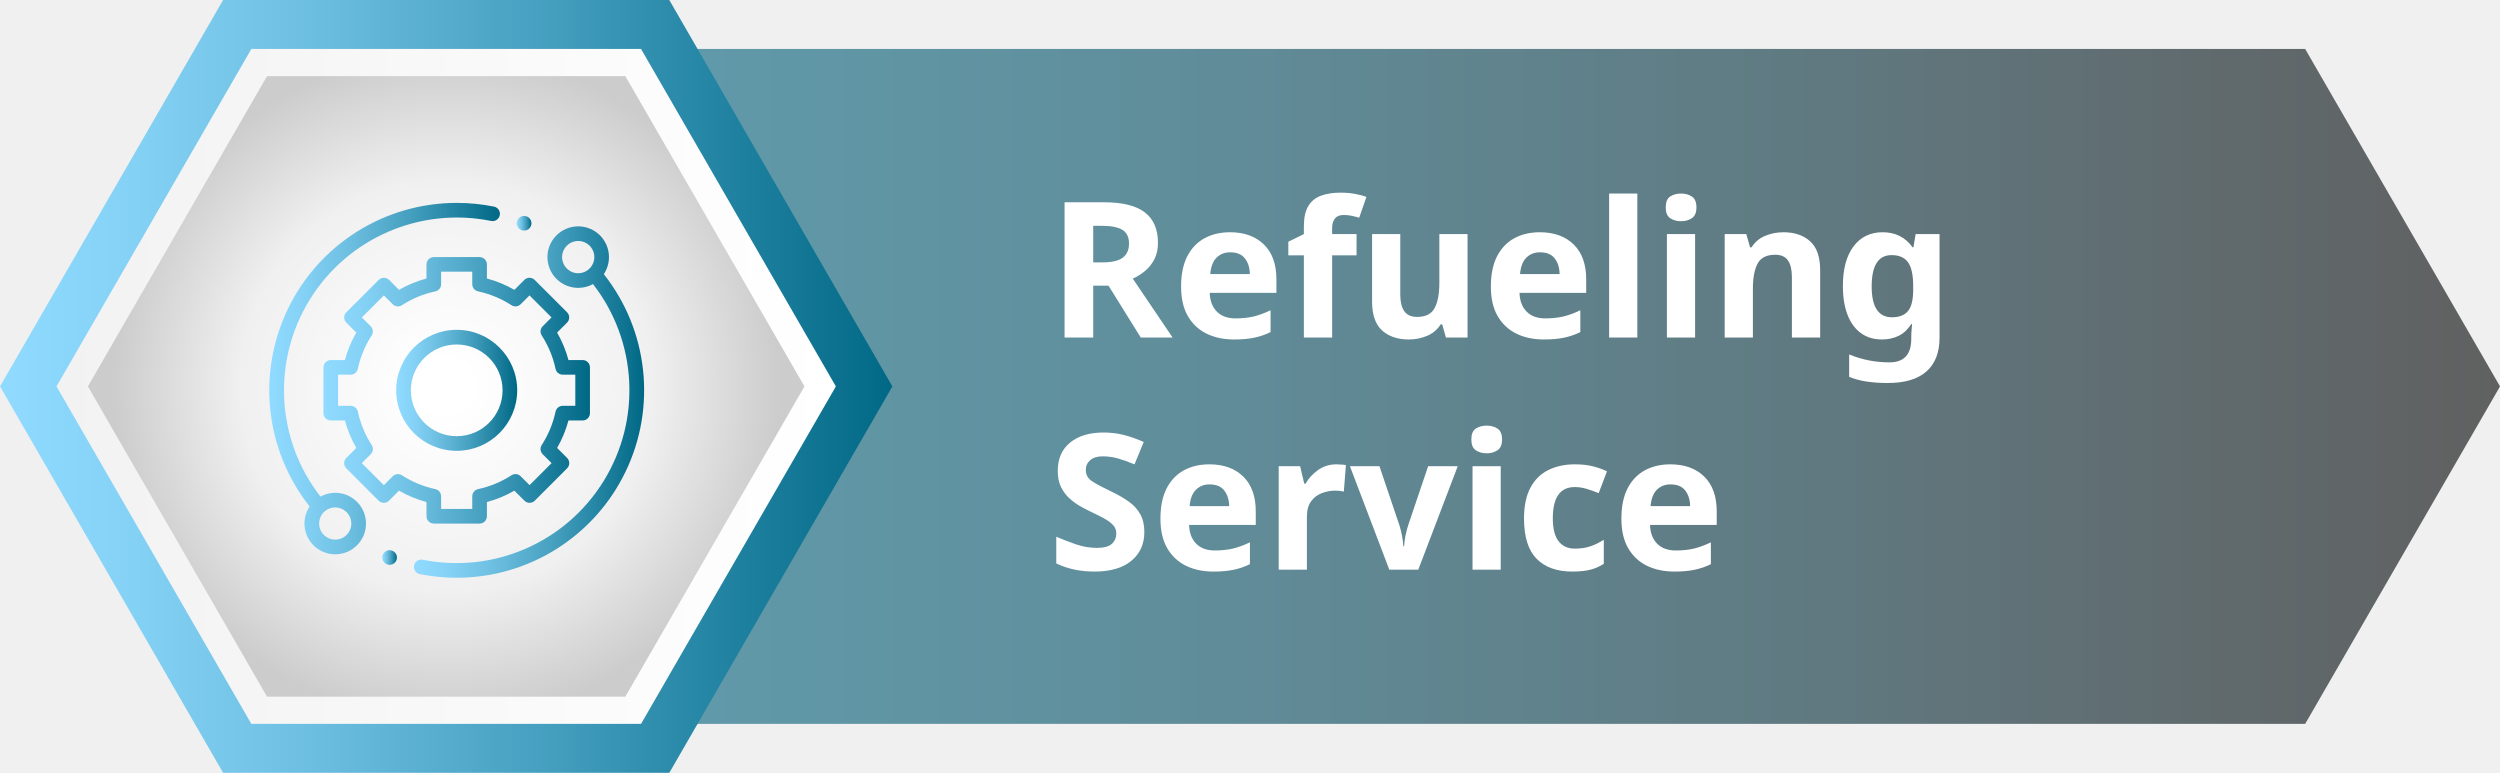
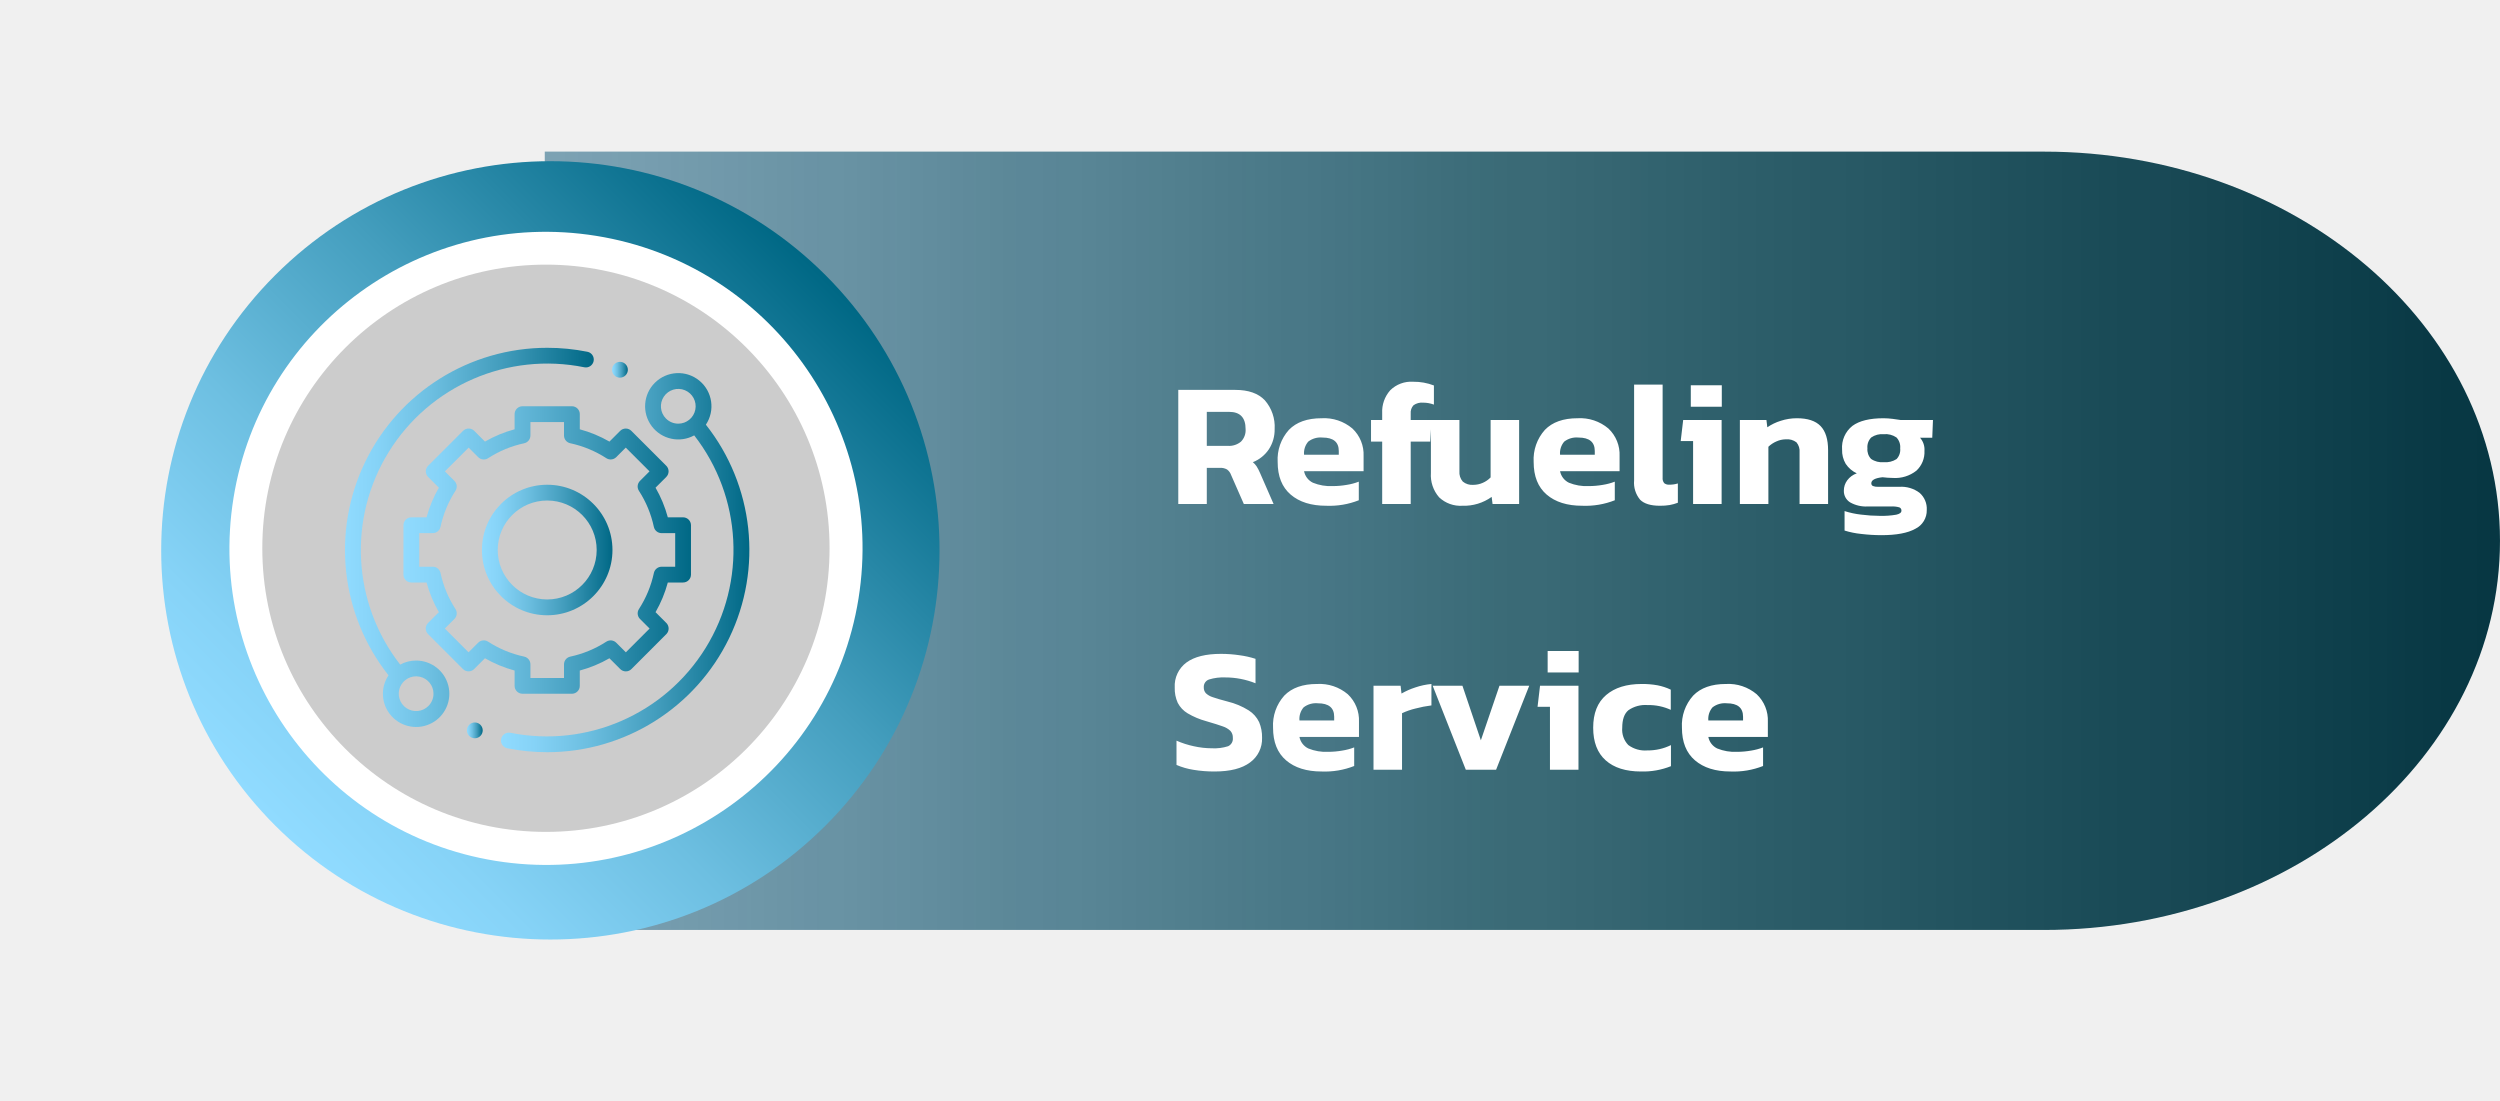
- <svg xmlns="http://www.w3.org/2000/svg" xmlns:xlink="http://www.w3.org/1999/xlink" width="527.819" height="163.166" viewBox="0 0 527.819 163.166">
+ <svg xmlns="http://www.w3.org/2000/svg" xmlns:xlink="http://www.w3.org/1999/xlink" width="564.469" height="248.531" viewBox="0 0 564.469 248.531">
  <defs>
+     <style>
+       .cls-1 {
+         opacity: 0.97;
+         fill: url(#linear-gradient);
+       }
+ 
+       .cls-2 {
+         fill: url(#linear-gradient-2);
+       }
+ 
+       .cls-3 {
+         fill: url(#linear-gradient-3);
+       }
+ 
+       .cls-4 {
+         fill: url(#radial-gradient);
+       }
+ 
+       .cls-5 {
+         fill: url(#linear-gradient-8);
+       }
+ 
+       .cls-6 {
+         fill: url(#linear-gradient-9);
+       }
+ 
+       .cls-7 {
+         fill: #fff;
+       }
+     </style>
    <linearGradient id="linear-gradient" y1="0.5" x2="1" y2="0.5" gradientUnits="objectBoundingBox">
-       <stop offset="0" stop-color="#006885" />
-       <stop offset="0.138" stop-color="#00607b" />
-       <stop offset="0.366" stop-color="#004c62" />
-       <stop offset="0.656" stop-color="#002c39" />
-       <stop offset="0.995" />
-       <stop offset="1" />
+       <stop offset="0" stop-color="#014f74" stop-opacity="0.502" />
+       <stop offset="0.523" stop-color="#024050" stop-opacity="0.8" />
+       <stop offset="1" stop-color="#00313e" />
    </linearGradient>
    <linearGradient id="linear-gradient-2" y1="0.5" x2="1" y2="0.5" gradientUnits="objectBoundingBox">
      <stop offset="0" stop-color="#90dbff" />
      <stop offset="0.13" stop-color="#86d3f7" />
      <stop offset="0.345" stop-color="#6dbfe1" />
      <stop offset="0.619" stop-color="#449ebe" />
      <stop offset="0.938" stop-color="#0b718f" />
      <stop offset="1" stop-color="#006885" />
    </linearGradient>
-     <linearGradient id="linear-gradient-3" y1="0.5" x2="1" y2="0.5" gradientUnits="objectBoundingBox">
+     <linearGradient id="linear-gradient-3" x1="-1.546" y1="0.5" x2="-0.546" y2="0.5" gradientUnits="objectBoundingBox">
      <stop offset="0" stop-color="#f2f2f2" />
      <stop offset="1" stop-color="#fff" />
    </linearGradient>
-     <radialGradient id="radial-gradient" cx="0.5" cy="0.5" r="0.54" gradientTransform="translate(0.067) scale(0.866 1)" gradientUnits="objectBoundingBox">
+     <radialGradient id="radial-gradient" cx="0.401" cy="0.419" r="0.647" gradientTransform="translate(3.848)" gradientUnits="objectBoundingBox">
      <stop offset="0.075" stop-color="#fff" />
      <stop offset="0.616" stop-color="#f0f0f0" />
      <stop offset="1" stop-color="#ccc" />
    </radialGradient>
    <linearGradient id="linear-gradient-8" x1="0" y1="0.5" x2="1" y2="0.5" xlink:href="#linear-gradient-2" />
    <linearGradient id="linear-gradient-9" x1="0" y1="0.5" x2="1" y2="0.5" xlink:href="#linear-gradient-2" />
  </defs>
-   <g id="Group_11254" data-name="Group 11254" transform="translate(-1229.835 -3804.704)">
-     <g id="Group_11102" data-name="Group 11102" transform="translate(1315 3815.037)" opacity="0.6">
-       <path id="Path_16968" data-name="Path 16968" d="M918.259,291.613H557.877l-41.136,71.249,41.136,71.249H918.259L959.4,362.863Z" transform="translate(-516.741 -291.613)" fill="url(#linear-gradient)" />
+   <g id="Group_14413" data-name="Group 14413" transform="translate(-1240 -3761.475)">
+     <path id="Path_37044" data-name="Path 37044" class="cls-1" d="M839.9,64.131H501.386V239.87H839.9c56.856,0,102.951-39.339,102.951-87.87S896.759,64.131,839.9,64.131Z" transform="translate(861.614 3731.579)" />
+     <g id="Group_11257" data-name="Group 11257">
+       <circle id="Ellipse_220" data-name="Ellipse 220" class="cls-2" cx="87.869" cy="87.869" r="87.869" transform="translate(1240 3885.74) rotate(-45)" />
+       <ellipse id="Ellipse_198" data-name="Ellipse 198" class="cls-3" cx="71.487" cy="71.487" rx="71.487" ry="71.487" transform="matrix(-0.987, -0.159, 0.159, -0.987, 1422.469, 3967.216)" />
+       <ellipse id="Ellipse_199" data-name="Ellipse 199" class="cls-4" cx="64.04" cy="64.04" rx="64.04" ry="64.04" transform="translate(1299.226 3821.226)" />
+       <g id="Group_5899" data-name="Group 5899" transform="translate(1317.893 3840)">
+         <path id="Path_16961" data-name="Path 16961" class="cls-2" d="M240.459,147.672a7.437,7.437,0,0,0-3.6.918,42.106,42.106,0,0,1,41.576-67.132,1.785,1.785,0,1,0,.709-3.5,45.982,45.982,0,0,0-9.09-.9,45.657,45.657,0,0,0-35.831,73.952,7.5,7.5,0,1,0,6.235-3.335Zm2.773,10.263a3.923,3.923,0,1,1,1.15-2.773A3.894,3.894,0,0,1,243.232,157.935Z" transform="translate(-224.399 -77.055)" />
+         <path id="Path_16962" data-name="Path 16962" class="cls-2" d="M281.448,90.449A7.49,7.49,0,0,0,269.918,81a7.49,7.49,0,0,0,8.894,11.866,42.114,42.114,0,0,1-41.5,67.151,1.784,1.784,0,0,0-.7,3.5,46.094,46.094,0,0,0,9,.885,45.657,45.657,0,0,0,35.831-73.952Zm-9.008-1.378a3.923,3.923,0,1,1,2.773,1.15A3.9,3.9,0,0,1,272.44,89.071Z" transform="translate(-199.961 -73.089)" />
+         <path id="Path_16963" data-name="Path 16963" class="cls-2" d="M253.54,144.23a1.786,1.786,0,0,0,1.783,1.783h11.151a1.784,1.784,0,0,0,1.783-1.783v-3.459A27.957,27.957,0,0,0,274.951,138l2.443,2.44a1.782,1.782,0,0,0,2.522,0l7.882-7.888a1.784,1.784,0,0,0,0-2.522l-2.437-2.437a28.033,28.033,0,0,0,2.773-6.7h3.446a1.784,1.784,0,0,0,1.783-1.783V107.961a1.786,1.786,0,0,0-1.783-1.783h-3.446a27.955,27.955,0,0,0-2.773-6.693l2.424-2.424a1.786,1.786,0,0,0,0-2.525L279.9,86.655a1.784,1.784,0,0,0-2.522,0l-2.424,2.424a27.965,27.965,0,0,0-6.693-2.776V82.879a1.782,1.782,0,0,0-1.783-1.783H255.324a1.784,1.784,0,0,0-1.783,1.783V86.3a27.968,27.968,0,0,0-6.693,2.776l-2.424-2.424a1.784,1.784,0,0,0-2.522,0l-7.888,7.882a1.786,1.786,0,0,0,0,2.525l2.424,2.424a27.954,27.954,0,0,0-2.773,6.693h-3.436a1.784,1.784,0,0,0-1.783,1.783l-.007,11.151a1.779,1.779,0,0,0,1.783,1.783h3.443a28.032,28.032,0,0,0,2.773,6.7L234,130.028a1.784,1.784,0,0,0,0,2.522l7.881,7.888a1.791,1.791,0,0,0,1.261.523h0a1.771,1.771,0,0,0,1.261-.523l2.443-2.44a27.959,27.959,0,0,0,6.693,2.773Zm-5.994-9.985a1.789,1.789,0,0,0-2.231.238l-2.172,2.172-5.36-5.367,2.169-2.169a1.78,1.78,0,0,0,.238-2.228,24.407,24.407,0,0,1-3.377-8.153,1.788,1.788,0,0,0-1.744-1.411h-3.064l0-7.584h3.061a1.785,1.785,0,0,0,1.744-1.408,24.407,24.407,0,0,1,3.377-8.153,1.78,1.78,0,0,0-.238-2.228L237.8,95.8l5.367-5.36,2.152,2.156a1.784,1.784,0,0,0,2.231.235,24.379,24.379,0,0,1,8.153-3.377,1.786,1.786,0,0,0,1.408-1.744V84.663h7.584v3.044a1.786,1.786,0,0,0,1.408,1.744,24.407,24.407,0,0,1,8.153,3.377,1.781,1.781,0,0,0,2.231-.238l2.153-2.152L284,95.8l-2.156,2.156a1.785,1.785,0,0,0-.238,2.231,24.407,24.407,0,0,1,3.377,8.153,1.783,1.783,0,0,0,1.744,1.408H289.8v7.584h-3.067a1.788,1.788,0,0,0-1.744,1.411,24.362,24.362,0,0,1-3.377,8.149,1.784,1.784,0,0,0,.238,2.231l2.169,2.169-5.36,5.367-2.172-2.172a1.789,1.789,0,0,0-2.231-.238,24.413,24.413,0,0,1-8.153,3.381,1.783,1.783,0,0,0-1.408,1.744v3.077h-7.584V139.37a1.783,1.783,0,0,0-1.408-1.744A24.346,24.346,0,0,1,247.547,134.245Z" transform="translate(-215.243 -67.897)" />
+         <path id="Path_16964" data-name="Path 16964" class="cls-2" d="M263.34,101.258A14.737,14.737,0,1,0,248.6,116,14.754,14.754,0,0,0,263.34,101.258Zm-25.908,0A11.171,11.171,0,1,1,248.6,112.429,11.182,11.182,0,0,1,237.432,101.258Z" transform="translate(-202.946 -55.602)" />
+         <path id="Path_16965" data-name="Path 16965" class="cls-5" d="M244.642,81.6a1.791,1.791,0,0,0,1.261-.523,1.784,1.784,0,1,0-3.044-1.264,1.784,1.784,0,0,0,1.783,1.787Z" transform="translate(-182.564 -74.852)" />
+         <path id="Path_16966" data-name="Path 16966" class="cls-6" d="M234.61,102.956a1.783,1.783,0,0,0,0,3.567,1.783,1.783,0,0,0,0-3.567Z" transform="translate(-205.299 -18.356)" />
+       </g>
    </g>
-     <g id="Group_11101" data-name="Group 11101" transform="translate(1229.835 3804.704)">
-       <path id="Path_16969" data-name="Path 16969" d="M627.993,287.963h-94.2l-47.1,81.583,47.1,81.583h94.2l47.1-81.583Z" transform="translate(-486.687 -287.963)" fill="url(#linear-gradient-2)" />
-       <path id="Path_16970" data-name="Path 16970" d="M614.31,291.613H532.038L490.9,362.863l41.136,71.249H614.31l41.136-71.249Z" transform="translate(-478.97 -281.28)" fill="url(#linear-gradient-3)" />
-       <path id="Path_16971" data-name="Path 16971" d="M606.708,293.641H531.065L493.243,359.15l37.821,65.509h75.643l37.821-65.509Z" transform="translate(-474.683 -277.567)" fill="url(#radial-gradient)" />
-     </g>
-     <text id="Refueling_Service" data-name="Refueling  Service" transform="translate(1451 3875.972)" fill="#fff" font-size="40" font-family="Montserrat-Bold, Montserrat" font-weight="700">
-       <tspan x="0" y="0">Refueling </tspan>
-       <tspan x="0" y="49">Service</tspan>
-     </text>
-     <g id="Group_5997" data-name="Group 5997" transform="translate(1286.685 3847.541)">
-       <path id="Path_17007" data-name="Path 17007" d="M229.979,174.26a6.459,6.459,0,0,0-3.117.8A36.5,36.5,0,0,1,262.9,116.869a1.545,1.545,0,1,0,.614-3.029,39.832,39.832,0,0,0-7.879-.784,39.572,39.572,0,0,0-31.056,64.1,6.494,6.494,0,1,0,5.4-2.893Zm2.4,8.9a3.4,3.4,0,1,1,1-2.4A3.37,3.37,0,0,1,232.383,183.157Z" transform="translate(-216.059 -113.056)" fill="url(#linear-gradient-2)" />
-       <path id="Path_17008" data-name="Path 17008" d="M266.943,124.9a6.494,6.494,0,1,0-5.4,2.893,6.438,6.438,0,0,0,3.12-.8,36.5,36.5,0,0,1-35.968,58.2,1.546,1.546,0,0,0-.606,3.032,39.955,39.955,0,0,0,7.8.77,39.574,39.574,0,0,0,31.056-64.1Zm-7.808-1.192a3.407,3.407,0,1,1,2.4.994A3.381,3.381,0,0,1,259.135,123.7Z" transform="translate(-196.315 -109.852)" fill="url(#linear-gradient-2)" />
-       <path id="Path_17009" data-name="Path 17009" d="M241.855,171.817a1.546,1.546,0,0,0,1.546,1.546h9.665a1.544,1.544,0,0,0,1.546-1.546v-3a24.233,24.233,0,0,0,5.8-2.4l2.118,2.115a1.545,1.545,0,0,0,2.185,0l6.831-6.837a1.546,1.546,0,0,0,0-2.186l-2.112-2.115a24.228,24.228,0,0,0,2.4-5.8h2.987a1.548,1.548,0,0,0,1.546-1.546v-9.665a1.546,1.546,0,0,0-1.546-1.546h-2.987a24.228,24.228,0,0,0-2.4-5.8l2.1-2.1a1.545,1.545,0,0,0,0-2.186l-6.837-6.834a1.544,1.544,0,0,0-2.186,0l-2.1,2.1a24.232,24.232,0,0,0-5.8-2.4v-2.97a1.546,1.546,0,0,0-1.546-1.546H243.4a1.548,1.548,0,0,0-1.546,1.546v2.97a24.231,24.231,0,0,0-5.8,2.4l-2.1-2.1a1.546,1.546,0,0,0-2.186,0l-6.837,6.834a1.545,1.545,0,0,0,0,2.186l2.1,2.1a24.241,24.241,0,0,0-2.406,5.8H221.65a1.544,1.544,0,0,0-1.546,1.546l-.006,9.665a1.542,1.542,0,0,0,1.546,1.546h2.984a24.24,24.24,0,0,0,2.406,5.8l-2.115,2.115a1.546,1.546,0,0,0,0,2.186l6.831,6.837a1.552,1.552,0,0,0,1.093.453h0a1.557,1.557,0,0,0,1.093-.453l2.115-2.115a24.232,24.232,0,0,0,5.8,2.4Zm-5.195-8.652a1.547,1.547,0,0,0-1.934.207l-1.88,1.88L228.2,160.6l1.88-1.88a1.547,1.547,0,0,0,.207-1.934,21.155,21.155,0,0,1-2.927-7.066,1.548,1.548,0,0,0-1.512-1.22H223.19l0-6.574h2.653a1.547,1.547,0,0,0,1.512-1.223,21.14,21.14,0,0,1,2.927-7.063,1.547,1.547,0,0,0-.207-1.934l-1.866-1.868,4.648-4.646,1.866,1.866a1.551,1.551,0,0,0,1.934.207,21.13,21.13,0,0,1,7.066-2.927,1.55,1.55,0,0,0,1.22-1.512v-2.641h6.574v2.641a1.545,1.545,0,0,0,1.22,1.509,21.219,21.219,0,0,1,7.066,2.93,1.551,1.551,0,0,0,1.934-.207l1.866-1.866,4.651,4.646-1.868,1.868a1.55,1.55,0,0,0-.207,1.934,21.139,21.139,0,0,1,2.927,7.063,1.548,1.548,0,0,0,1.512,1.223h2.658V148.5h-2.658a1.55,1.55,0,0,0-1.512,1.22,21.154,21.154,0,0,1-2.927,7.066,1.551,1.551,0,0,0,.207,1.934l1.88,1.88-4.646,4.649-1.883-1.88a1.547,1.547,0,0,0-1.934-.207,21.155,21.155,0,0,1-7.066,2.927,1.55,1.55,0,0,0-1.22,1.512v2.667h-6.574V167.6a1.55,1.55,0,0,0-1.22-1.512A21.154,21.154,0,0,1,236.66,163.165Z" transform="translate(-208.662 -105.659)" fill="url(#linear-gradient-2)" />
-       <path id="Path_17010" data-name="Path 17010" d="M251.072,135.3A12.774,12.774,0,1,0,238.3,148.069,12.788,12.788,0,0,0,251.072,135.3Zm-22.453,0a9.681,9.681,0,1,1,9.679,9.679A9.69,9.69,0,0,1,228.619,135.3Z" transform="translate(-198.727 -95.724)" fill="url(#linear-gradient-2)" />
-       <path id="Path_17011" data-name="Path 17011" d="M236.065,117.122a1.546,1.546,0,1,0-1.093-.453A1.564,1.564,0,0,0,236.065,117.122Z" transform="translate(-182.259 -111.276)" fill="url(#linear-gradient-8)" />
-       <path id="Path_17012" data-name="Path 17012" d="M226.033,138.957a1.546,1.546,0,1,0,1.093.453A1.557,1.557,0,0,0,226.033,138.957Z" transform="translate(-200.627 -65.631)" fill="url(#linear-gradient-9)" />
-     </g>
+     <path id="Path_37049" data-name="Path 37049" class="cls-7" d="M2.04-25.76H14.92q4.44,0,6.66,2.34a9.065,9.065,0,0,1,2.22,6.5,8.058,8.058,0,0,1-1.3,4.56,7.8,7.8,0,0,1-3.62,2.92,4.452,4.452,0,0,1,.86.96,11.014,11.014,0,0,1,.78,1.52L23.56,0H16.84L13.96-6.56a2.57,2.57,0,0,0-.92-1.24,2.963,2.963,0,0,0-1.6-.36H8.48V0H2.04Zm11.2,12.64a4.206,4.206,0,0,0,2.96-.96,3.676,3.676,0,0,0,1.04-2.84q0-3.88-3.72-3.88H8.48v7.68ZM35.44.4q-5.08,0-8.02-2.52T24.48-9.48a9.992,9.992,0,0,1,2.54-7.26q2.54-2.62,7.38-2.62a9.886,9.886,0,0,1,6.96,2.32,8.069,8.069,0,0,1,2.52,6.24v3.4H30.44a3.671,3.671,0,0,0,2,2.6,10.508,10.508,0,0,0,4.48.76,18.65,18.65,0,0,0,3.18-.28,13.23,13.23,0,0,0,2.7-.72v4.2A18.033,18.033,0,0,1,35.44.4Zm2.84-11.52v-.84Q38.28-15,34.6-15a4.533,4.533,0,0,0-3.22.92,4,4,0,0,0-.94,2.96Zm9.8-2.96H45.56v-4.88h2.52v-1.56a7.256,7.256,0,0,1,1.8-5.14,6.745,6.745,0,0,1,5.2-1.94,12.6,12.6,0,0,1,4.68.84v4.32a7.16,7.16,0,0,0-2.4-.44,3.272,3.272,0,0,0-2.2.58,2.457,2.457,0,0,0-.64,1.9v1.44H59.2l-.28,4.88h-4.4V0H48.08ZM66.2.4a7.026,7.026,0,0,1-5.26-1.9,7.6,7.6,0,0,1-1.86-5.54V-18.96h6.44V-7.4a3.146,3.146,0,0,0,.76,2.34,3.274,3.274,0,0,0,2.36.74,5.285,5.285,0,0,0,2.16-.46A5.4,5.4,0,0,0,72.56-6V-18.96H79V0H73l-.2-1.6A10.724,10.724,0,0,1,66.2.4ZM93.24.4q-5.08,0-8.02-2.52T82.28-9.48a9.992,9.992,0,0,1,2.54-7.26q2.54-2.62,7.38-2.62a9.886,9.886,0,0,1,6.96,2.32,8.069,8.069,0,0,1,2.52,6.24v3.4H88.24a3.671,3.671,0,0,0,2,2.6,10.508,10.508,0,0,0,4.48.76,18.651,18.651,0,0,0,3.18-.28,13.23,13.23,0,0,0,2.7-.72v4.2A18.033,18.033,0,0,1,93.24.4Zm2.84-11.52v-.84Q96.08-15,92.4-15a4.533,4.533,0,0,0-3.22.92,4,4,0,0,0-.94,2.96ZM110.8.4q-3.12,0-4.48-1.36a5.974,5.974,0,0,1-1.36-4.36V-26.96h6.44v21a1.714,1.714,0,0,0,.36,1.26,1.652,1.652,0,0,0,1.16.34,6.063,6.063,0,0,0,1.92-.28V-.28a10.582,10.582,0,0,1-1.86.52A12.683,12.683,0,0,1,110.8.4Zm6.96-27.2h7v4.84h-7Zm.52,12.6h-2.8l.56-4.76h8.68V0h-6.44Zm10.56-4.76h6l.2,1.64a11.17,11.17,0,0,1,3.02-1.46,11.74,11.74,0,0,1,3.66-.58q3.64,0,5.34,1.76t1.7,5.44V0h-6.44V-11.64a3.09,3.09,0,0,0-.7-2.28,3.432,3.432,0,0,0-2.42-.68,5.2,5.2,0,0,0-2.12.48,5.9,5.9,0,0,0-1.8,1.2V0h-6.44Zm31.96,26a38.537,38.537,0,0,1-4.58-.28A18.8,18.8,0,0,1,152.48,6V1.6a19.107,19.107,0,0,0,3.74.8,33.778,33.778,0,0,0,4.22.28,18.9,18.9,0,0,0,3.7-.26q1.18-.26,1.18-.9a.75.75,0,0,0-.48-.76,5.738,5.738,0,0,0-1.88-.2h-5.24a7.3,7.3,0,0,1-3.98-.92,3,3,0,0,1-1.42-2.68,3.867,3.867,0,0,1,.76-2.3,4.5,4.5,0,0,1,2.16-1.58,6.056,6.056,0,0,1-2.5-2.14,5.924,5.924,0,0,1-.82-3.22,6.21,6.21,0,0,1,2.34-5.36q2.34-1.72,7.02-1.72a17.778,17.778,0,0,1,2.06.14q1.18.14,1.82.26h7.28l-.16,4h-2.76a4.015,4.015,0,0,1,1,2.96,5.726,5.726,0,0,1-1.82,4.48,7.734,7.734,0,0,1-5.34,1.64,22.011,22.011,0,0,1-2.32-.16q-2.52.28-2.52,1.36a.636.636,0,0,0,.36.62,2.756,2.756,0,0,0,1.16.18h4.84a6.86,6.86,0,0,1,4.54,1.36,4.783,4.783,0,0,1,1.62,3.88,4.594,4.594,0,0,1-2.58,4.24Q165.88,7.04,160.8,7.04Zm.52-16.48a4.545,4.545,0,0,0,2.9-.7,3.044,3.044,0,0,0,.82-2.42,3.134,3.134,0,0,0-.84-2.46,4.37,4.37,0,0,0-2.88-.74,4.305,4.305,0,0,0-2.82.74,3.092,3.092,0,0,0-.86,2.46,3.063,3.063,0,0,0,.82,2.38A4.283,4.283,0,0,0,161.32-9.44ZM10.24,60.4a28.355,28.355,0,0,1-4.78-.38,15.856,15.856,0,0,1-3.82-1.1V53.44A20.147,20.147,0,0,0,5.56,54.7a19.065,19.065,0,0,0,4.04.46,10.341,10.341,0,0,0,3.68-.46,1.849,1.849,0,0,0,1.08-1.9,2.179,2.179,0,0,0-.56-1.58,4.507,4.507,0,0,0-1.7-1q-1.14-.42-3.74-1.18a17.106,17.106,0,0,1-4.22-1.78A5.93,5.93,0,0,1,1.92,44.9a7.8,7.8,0,0,1-.68-3.46A6.567,6.567,0,0,1,3.9,35.78q2.66-1.94,7.78-1.94a28.77,28.77,0,0,1,4.26.32,20.489,20.489,0,0,1,3.54.8v5.52a18.356,18.356,0,0,0-6.84-1.32A10.8,10.8,0,0,0,9,39.62,1.746,1.746,0,0,0,7.8,41.4a1.854,1.854,0,0,0,.48,1.34,4,4,0,0,0,1.54.88q1.06.38,3.34.98a16.122,16.122,0,0,1,4.78,2,6.4,6.4,0,0,1,2.36,2.66,8.736,8.736,0,0,1,.66,3.54,6.578,6.578,0,0,1-2.72,5.56Q15.52,60.4,10.24,60.4Zm24.16,0q-5.08,0-8.02-2.52t-2.94-7.36a9.992,9.992,0,0,1,2.54-7.26q2.54-2.62,7.38-2.62a9.886,9.886,0,0,1,6.96,2.32,8.069,8.069,0,0,1,2.52,6.24v3.4H29.4a3.671,3.671,0,0,0,2,2.6,10.508,10.508,0,0,0,4.48.76,18.651,18.651,0,0,0,3.18-.28,13.23,13.23,0,0,0,2.7-.72v4.2A18.033,18.033,0,0,1,34.4,60.4Zm2.84-11.52v-.84q0-3.04-3.68-3.04a4.533,4.533,0,0,0-3.22.92,4,4,0,0,0-.94,2.96Zm8.88-7.84h6.12l.2,1.76a16.385,16.385,0,0,1,3.12-1.38,15.748,15.748,0,0,1,3.64-.78v4.84a27.032,27.032,0,0,0-3.6.7,16.023,16.023,0,0,0-3.04,1.06V60H46.12Zm13.36,0H66.2l4.16,12.32,4.2-12.32h6.72L73.8,60H66.96ZM85.44,33.2h7v4.84h-7Zm.52,12.6h-2.8l.56-4.76H92.4V60H85.96Zm20.56,14.6q-5.16,0-7.98-2.52t-2.82-7.36q0-4.88,2.92-7.38t8-2.5a19.149,19.149,0,0,1,3.62.3,12.594,12.594,0,0,1,2.98.98v4.56A11.94,11.94,0,0,0,108,45.4a6.689,6.689,0,0,0-4.32,1.16q-1.4,1.16-1.4,3.96a5,5,0,0,0,1.36,3.9,6.357,6.357,0,0,0,4.32,1.22,11.728,11.728,0,0,0,5.32-1.2V59.2A16.941,16.941,0,0,1,106.52,60.4Zm20.2,0q-5.08,0-8.02-2.52t-2.94-7.36a9.992,9.992,0,0,1,2.54-7.26q2.54-2.62,7.38-2.62a9.886,9.886,0,0,1,6.96,2.32,8.069,8.069,0,0,1,2.52,6.24v3.4H121.72a3.671,3.671,0,0,0,2,2.6,10.508,10.508,0,0,0,4.48.76,18.651,18.651,0,0,0,3.18-.28,13.23,13.23,0,0,0,2.7-.72v4.2A18.033,18.033,0,0,1,126.72,60.4Zm2.84-11.52v-.84q0-3.04-3.68-3.04a4.533,4.533,0,0,0-3.22.92,4,4,0,0,0-.94,2.96Z" transform="translate(1504 3875.269)" />
  </g>
</svg>
